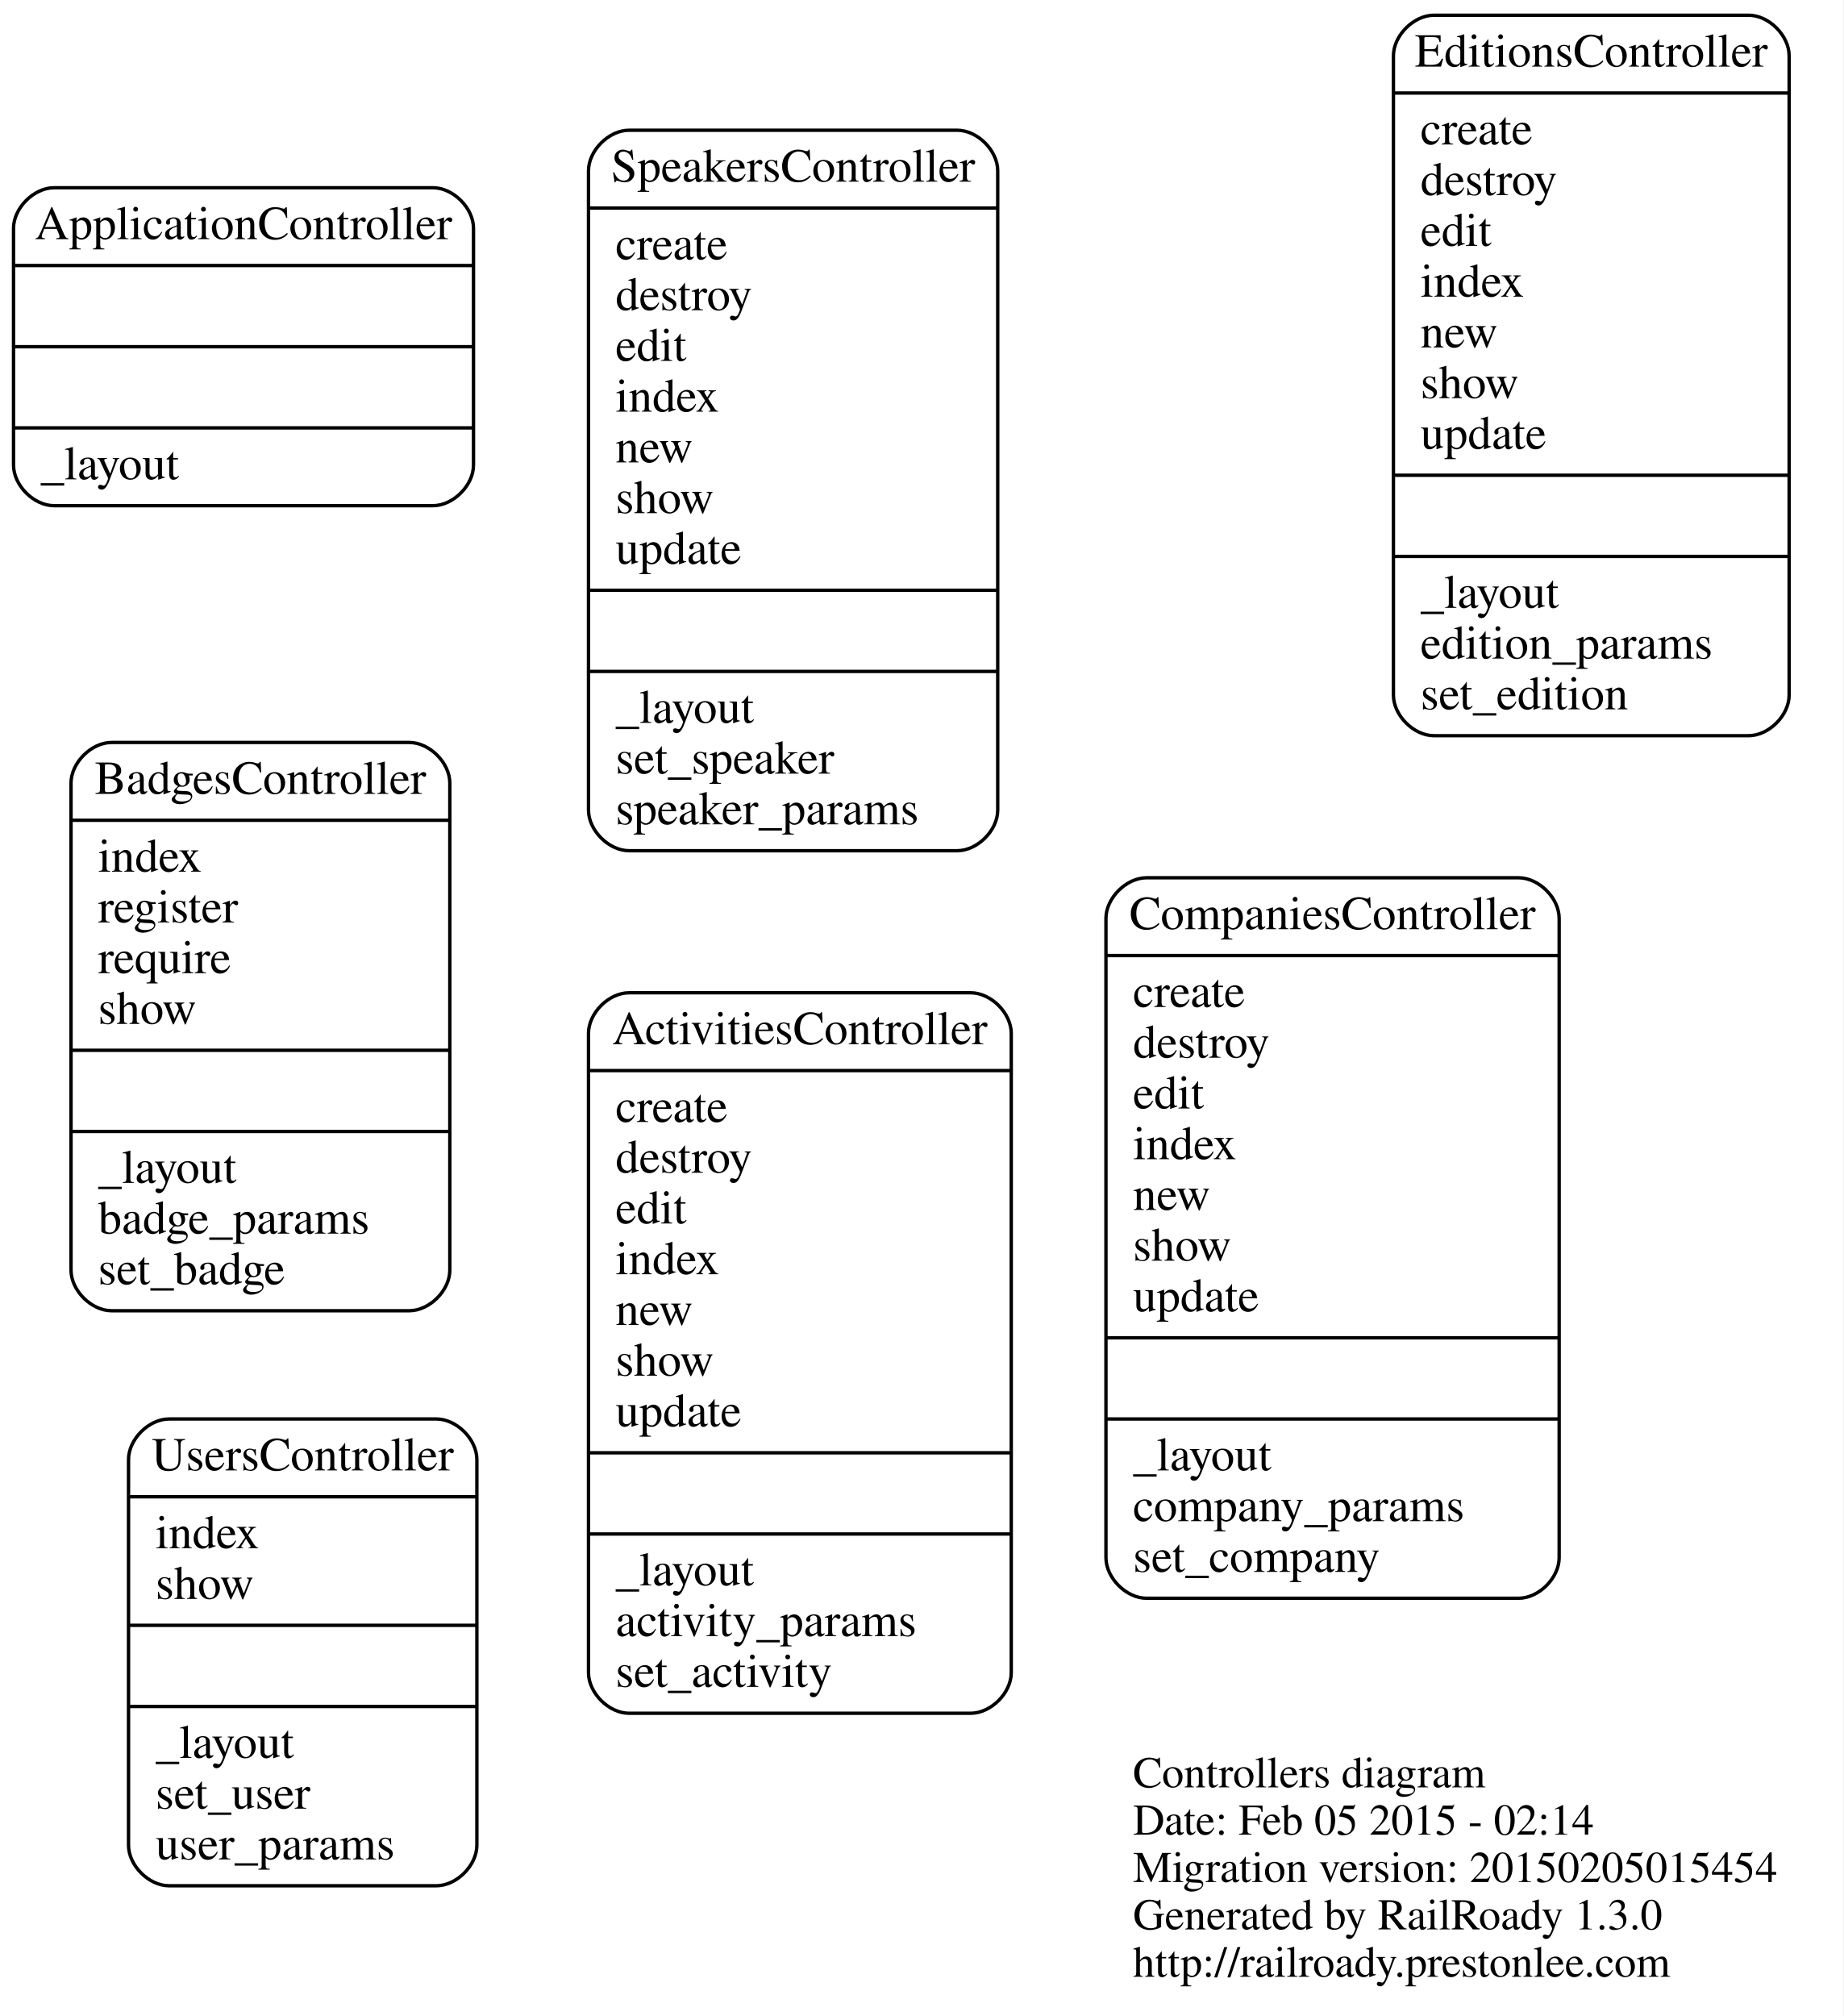
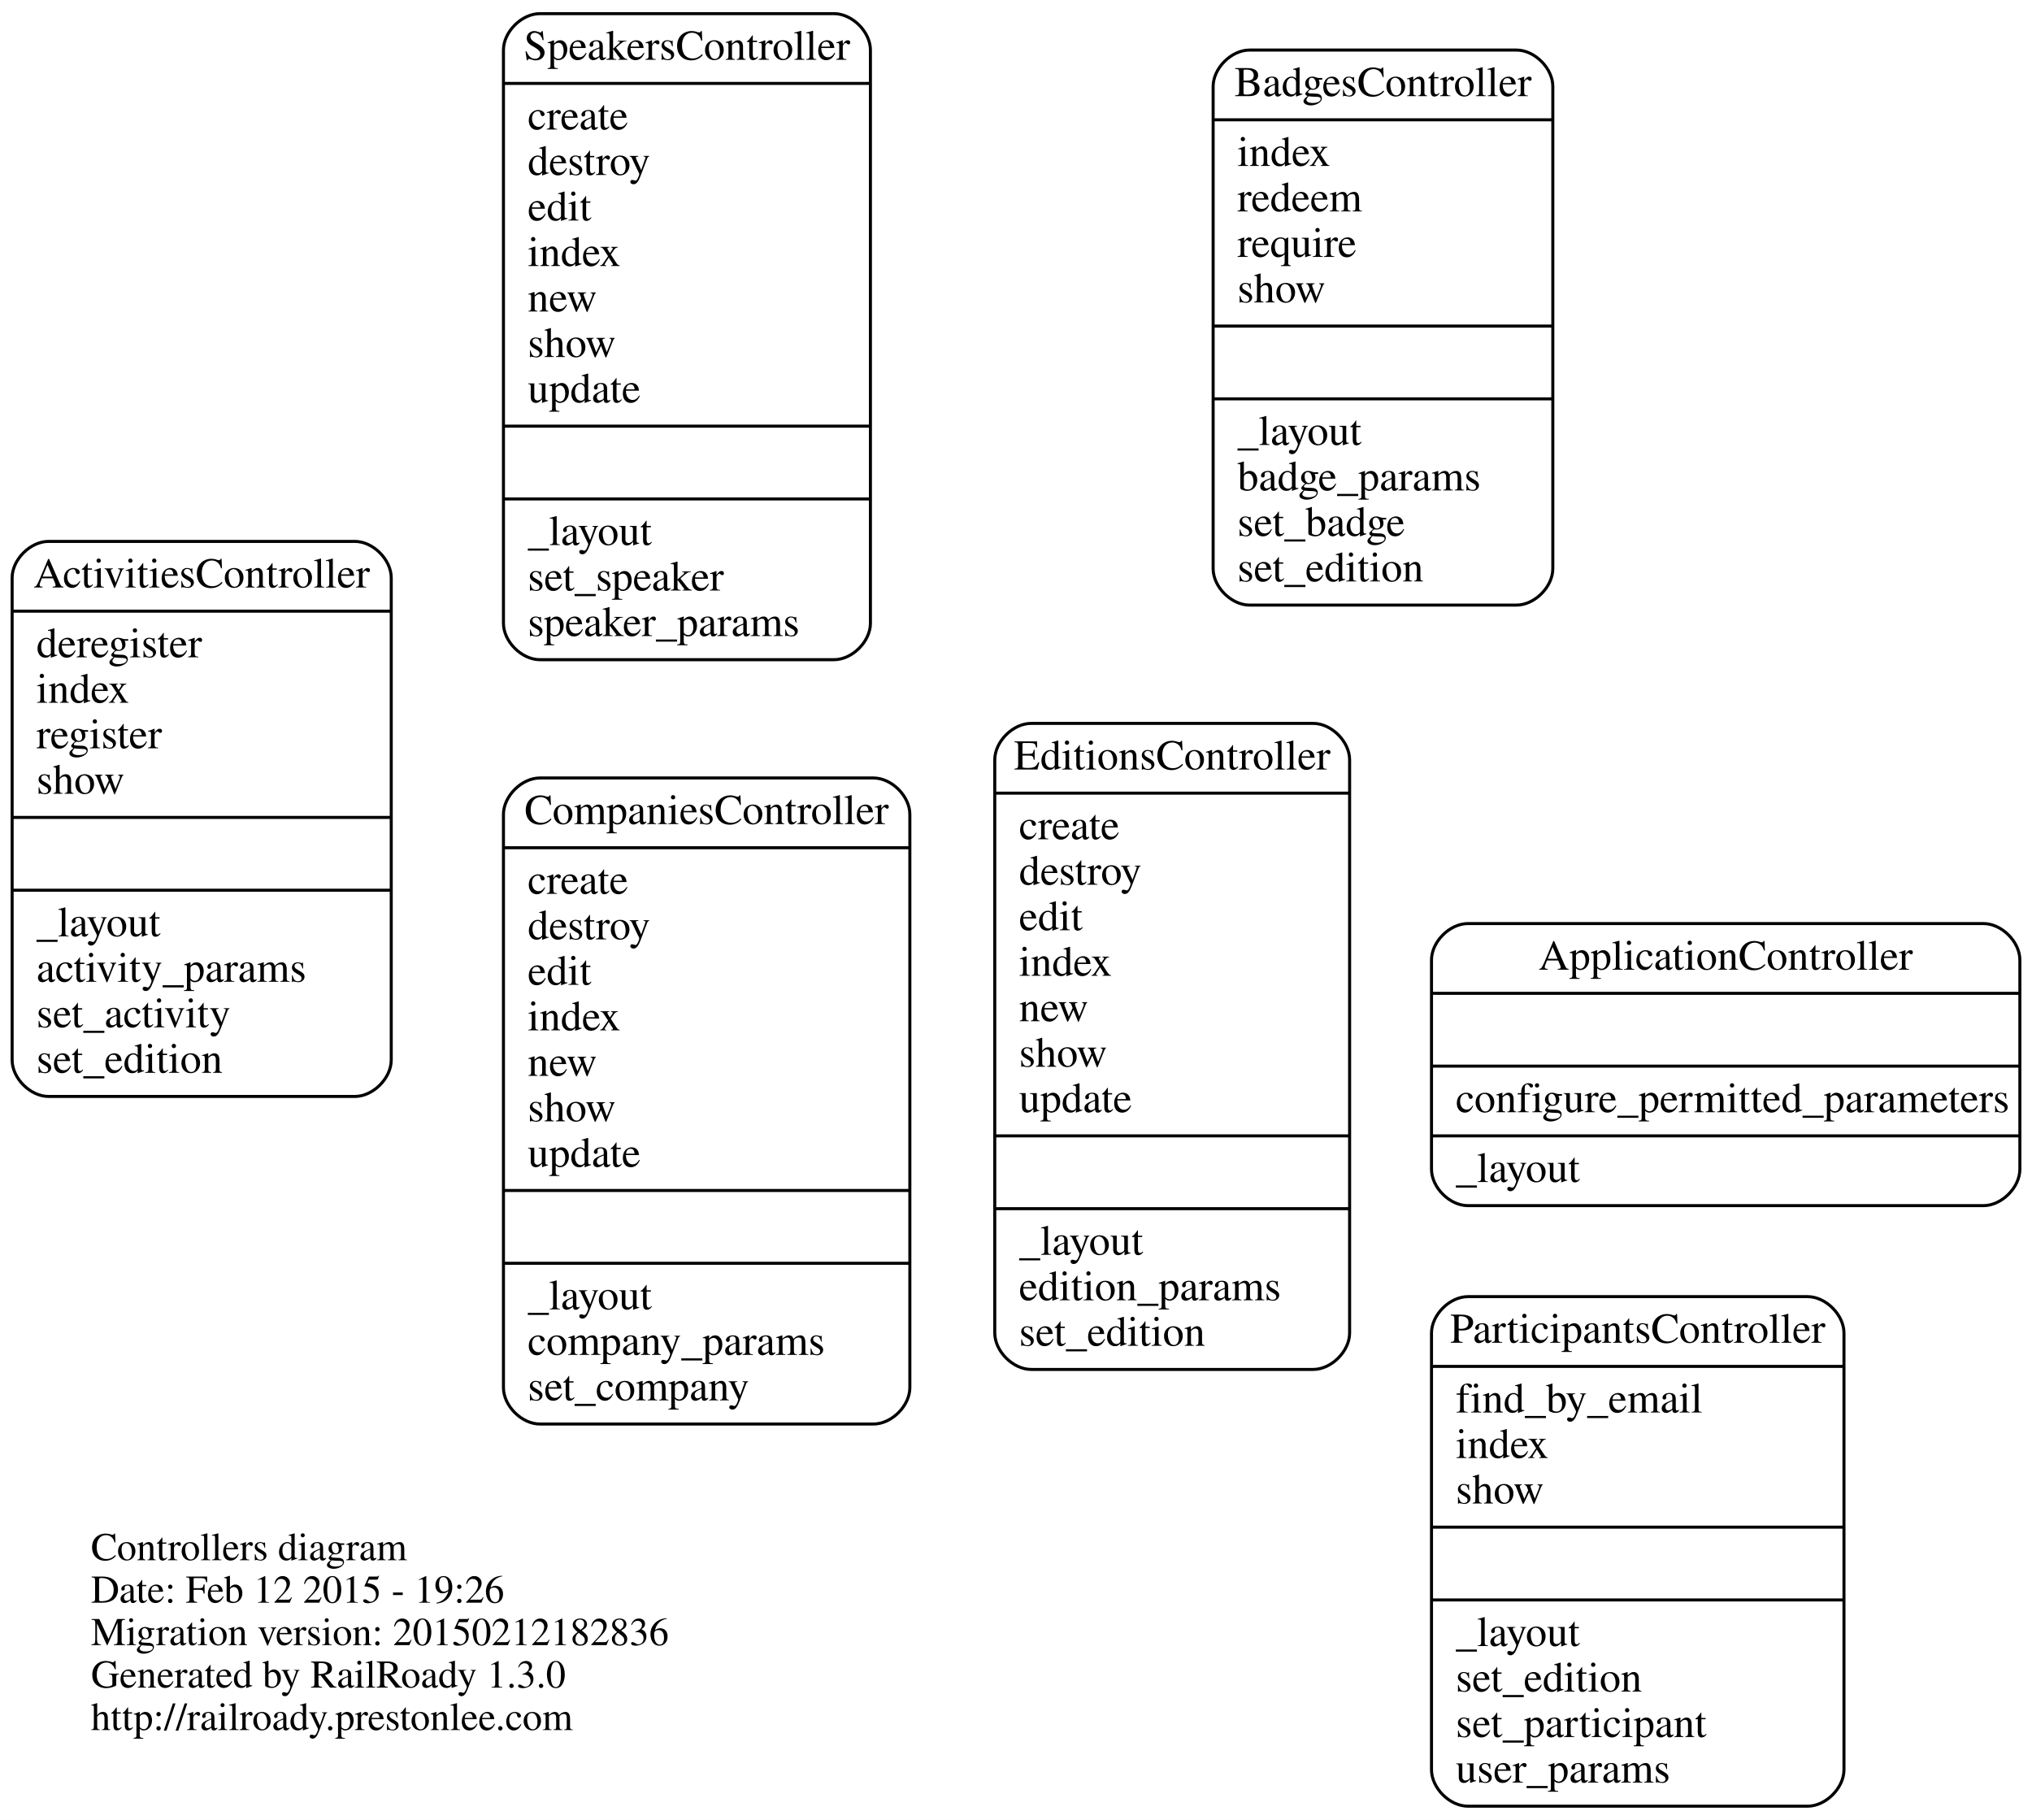
- <svg xmlns="http://www.w3.org/2000/svg" width="545pt" height="596pt" viewBox="0.00 0.00 545.00 596.00">
-   <g id="graph0" class="graph" transform="scale(1 1) rotate(0) translate(4 592)">
-     <polygon fill="white" stroke="none" points="-4,4 -4,-592 541,-592 541,4 -4,4" />
+ <svg xmlns="http://www.w3.org/2000/svg" width="670pt" height="600pt" viewBox="0.00 0.00 670.00 600.00">
+   <g id="graph0" class="graph" transform="scale(1 1) rotate(0) translate(4 596)">
+     <polygon fill="white" stroke="none" points="-4,4 -4,-596 666,-596 666,4 -4,4" />
    <g id="node1" class="node">
-       <text text-anchor="start" x="331" y="-63.6" font-family="Times,serif" font-size="13.00">Controllers diagram</text>
-       <text text-anchor="start" x="331" y="-49.6" font-family="Times,serif" font-size="13.00">Date: Feb 05 2015 - 02:14</text>
-       <text text-anchor="start" x="331" y="-35.6" font-family="Times,serif" font-size="13.00">Migration version: 20150205015454</text>
-       <text text-anchor="start" x="331" y="-21.6" font-family="Times,serif" font-size="13.00">Generated by RailRoady 1.3.0</text>
-       <text text-anchor="start" x="331" y="-7.6" font-family="Times,serif" font-size="13.00">http://railroady.prestonlee.com</text>
+       <text text-anchor="start" x="26" y="-81.6" font-family="Times,serif" font-size="13.00">Controllers diagram</text>
+       <text text-anchor="start" x="26" y="-67.6" font-family="Times,serif" font-size="13.00">Date: Feb 12 2015 - 19:26</text>
+       <text text-anchor="start" x="26" y="-53.6" font-family="Times,serif" font-size="13.00">Migration version: 20150212182836</text>
+       <text text-anchor="start" x="26" y="-39.6" font-family="Times,serif" font-size="13.00">Generated by RailRoady 1.3.0</text>
+       <text text-anchor="start" x="26" y="-25.6" font-family="Times,serif" font-size="13.00">http://railroady.prestonlee.com</text>
    </g>
    <g id="node2" class="node">
-       <path fill="none" stroke="black" d="M46,-34.5C46,-34.5 125,-34.5 125,-34.5 131,-34.5 137,-40.5 137,-46.5 137,-46.5 137,-160.5 137,-160.5 137,-166.5 131,-172.5 125,-172.5 125,-172.5 46,-172.5 46,-172.5 40,-172.5 34,-166.5 34,-160.5 34,-160.5 34,-46.5 34,-46.5 34,-40.5 40,-34.5 46,-34.5" />
-       <text text-anchor="middle" x="85.5" y="-157.3" font-family="Times,serif" font-size="14.00">UsersController</text>
-       <polyline fill="none" stroke="black" points="34,-149.5 137,-149.5 " />
-       <text text-anchor="start" x="42" y="-134.3" font-family="Times,serif" font-size="14.00">index</text>
-       <text text-anchor="start" x="42" y="-119.3" font-family="Times,serif" font-size="14.00">show</text>
-       <polyline fill="none" stroke="black" points="34,-111.5 137,-111.5 " />
-       <polyline fill="none" stroke="black" points="34,-87.5 137,-87.5 " />
-       <text text-anchor="start" x="42" y="-72.3" font-family="Times,serif" font-size="14.00">_layout</text>
-       <text text-anchor="start" x="42" y="-57.3" font-family="Times,serif" font-size="14.00">set_user</text>
-       <text text-anchor="start" x="42" y="-42.3" font-family="Times,serif" font-size="14.00">user_params</text>
+       <path fill="none" stroke="black" d="M480,-198.5C480,-198.5 650,-198.5 650,-198.5 656,-198.5 662,-204.5 662,-210.5 662,-210.5 662,-279.5 662,-279.5 662,-285.5 656,-291.5 650,-291.5 650,-291.5 480,-291.5 480,-291.5 474,-291.5 468,-285.5 468,-279.5 468,-279.5 468,-210.5 468,-210.5 468,-204.5 474,-198.5 480,-198.5" />
+       <text text-anchor="middle" x="565" y="-276.3" font-family="Times,serif" font-size="14.00">ApplicationController</text>
+       <polyline fill="none" stroke="black" points="468,-268.5 662,-268.5 " />
+       <polyline fill="none" stroke="black" points="468,-244.5 662,-244.5 " />
+       <text text-anchor="start" x="476" y="-229.3" font-family="Times,serif" font-size="14.00">configure_permitted_parameters</text>
+       <polyline fill="none" stroke="black" points="468,-221.5 662,-221.5 " />
+       <text text-anchor="start" x="476" y="-206.3" font-family="Times,serif" font-size="14.00">_layout</text>
    </g>
    <g id="node3" class="node">
-       <path fill="none" stroke="black" d="M12,-442.5C12,-442.5 124,-442.5 124,-442.5 130,-442.5 136,-448.5 136,-454.5 136,-454.5 136,-524.5 136,-524.5 136,-530.5 130,-536.5 124,-536.5 124,-536.5 12,-536.5 12,-536.5 6,-536.5 -2.84217e-14,-530.5 -2.84217e-14,-524.5 -2.84217e-14,-524.5 -2.84217e-14,-454.5 -2.84217e-14,-454.5 -2.84217e-14,-448.5 6,-442.5 12,-442.5" />
-       <text text-anchor="middle" x="68" y="-521.3" font-family="Times,serif" font-size="14.00">ApplicationController</text>
-       <polyline fill="none" stroke="black" points="-2.84217e-14,-513.5 136,-513.5 " />
-       <polyline fill="none" stroke="black" points="-2.84217e-14,-489.5 136,-489.5 " />
-       <polyline fill="none" stroke="black" points="-2.84217e-14,-465.5 136,-465.5 " />
-       <text text-anchor="start" x="8" y="-450.3" font-family="Times,serif" font-size="14.00">_layout</text>
+       <path fill="none" stroke="black" d="M336,-144.5C336,-144.5 429,-144.5 429,-144.5 435,-144.5 441,-150.5 441,-156.5 441,-156.5 441,-345.5 441,-345.5 441,-351.5 435,-357.5 429,-357.5 429,-357.5 336,-357.5 336,-357.5 330,-357.5 324,-351.5 324,-345.5 324,-345.5 324,-156.5 324,-156.5 324,-150.5 330,-144.5 336,-144.5" />
+       <text text-anchor="middle" x="382.5" y="-342.3" font-family="Times,serif" font-size="14.00">EditionsController</text>
+       <polyline fill="none" stroke="black" points="324,-334.5 441,-334.5 " />
+       <text text-anchor="start" x="332" y="-319.3" font-family="Times,serif" font-size="14.00">create</text>
+       <text text-anchor="start" x="332" y="-304.3" font-family="Times,serif" font-size="14.00">destroy</text>
+       <text text-anchor="start" x="332" y="-289.3" font-family="Times,serif" font-size="14.00">edit</text>
+       <text text-anchor="start" x="332" y="-274.3" font-family="Times,serif" font-size="14.00">index</text>
+       <text text-anchor="start" x="332" y="-259.3" font-family="Times,serif" font-size="14.00">new</text>
+       <text text-anchor="start" x="332" y="-244.3" font-family="Times,serif" font-size="14.00">show</text>
+       <text text-anchor="start" x="332" y="-229.3" font-family="Times,serif" font-size="14.00">update</text>
+       <polyline fill="none" stroke="black" points="324,-221.5 441,-221.5 " />
+       <polyline fill="none" stroke="black" points="324,-197.5 441,-197.5 " />
+       <text text-anchor="start" x="332" y="-182.3" font-family="Times,serif" font-size="14.00">_layout</text>
+       <text text-anchor="start" x="332" y="-167.3" font-family="Times,serif" font-size="14.00">edition_params</text>
+       <text text-anchor="start" x="332" y="-152.3" font-family="Times,serif" font-size="14.00">set_edition</text>
    </g>
    <g id="node4" class="node">
-       <path fill="none" stroke="black" d="M420,-374.5C420,-374.5 513,-374.5 513,-374.5 519,-374.5 525,-380.5 525,-386.5 525,-386.5 525,-575.5 525,-575.5 525,-581.5 519,-587.5 513,-587.5 513,-587.5 420,-587.5 420,-587.5 414,-587.5 408,-581.5 408,-575.5 408,-575.5 408,-386.5 408,-386.5 408,-380.5 414,-374.5 420,-374.5" />
-       <text text-anchor="middle" x="466.5" y="-572.3" font-family="Times,serif" font-size="14.00">EditionsController</text>
-       <polyline fill="none" stroke="black" points="408,-564.5 525,-564.5 " />
-       <text text-anchor="start" x="416" y="-549.3" font-family="Times,serif" font-size="14.00">create</text>
-       <text text-anchor="start" x="416" y="-534.3" font-family="Times,serif" font-size="14.00">destroy</text>
-       <text text-anchor="start" x="416" y="-519.3" font-family="Times,serif" font-size="14.00">edit</text>
-       <text text-anchor="start" x="416" y="-504.3" font-family="Times,serif" font-size="14.00">index</text>
-       <text text-anchor="start" x="416" y="-489.3" font-family="Times,serif" font-size="14.00">new</text>
-       <text text-anchor="start" x="416" y="-474.3" font-family="Times,serif" font-size="14.00">show</text>
-       <text text-anchor="start" x="416" y="-459.3" font-family="Times,serif" font-size="14.00">update</text>
-       <polyline fill="none" stroke="black" points="408,-451.5 525,-451.5 " />
-       <polyline fill="none" stroke="black" points="408,-427.5 525,-427.5 " />
-       <text text-anchor="start" x="416" y="-412.3" font-family="Times,serif" font-size="14.00">_layout</text>
-       <text text-anchor="start" x="416" y="-397.3" font-family="Times,serif" font-size="14.00">edition_params</text>
-       <text text-anchor="start" x="416" y="-382.3" font-family="Times,serif" font-size="14.00">set_edition</text>
+       <path fill="none" stroke="black" d="M408,-396.5C408,-396.5 496,-396.5 496,-396.5 502,-396.5 508,-402.5 508,-408.5 508,-408.5 508,-567.5 508,-567.5 508,-573.5 502,-579.5 496,-579.5 496,-579.5 408,-579.5 408,-579.5 402,-579.5 396,-573.5 396,-567.5 396,-567.5 396,-408.5 396,-408.5 396,-402.5 402,-396.5 408,-396.5" />
+       <text text-anchor="middle" x="452" y="-564.3" font-family="Times,serif" font-size="14.00">BadgesController</text>
+       <polyline fill="none" stroke="black" points="396,-556.5 508,-556.5 " />
+       <text text-anchor="start" x="404" y="-541.3" font-family="Times,serif" font-size="14.00">index</text>
+       <text text-anchor="start" x="404" y="-526.3" font-family="Times,serif" font-size="14.00">redeem</text>
+       <text text-anchor="start" x="404" y="-511.3" font-family="Times,serif" font-size="14.00">require</text>
+       <text text-anchor="start" x="404" y="-496.3" font-family="Times,serif" font-size="14.00">show</text>
+       <polyline fill="none" stroke="black" points="396,-488.5 508,-488.5 " />
+       <polyline fill="none" stroke="black" points="396,-464.5 508,-464.5 " />
+       <text text-anchor="start" x="404" y="-449.3" font-family="Times,serif" font-size="14.00">_layout</text>
+       <text text-anchor="start" x="404" y="-434.3" font-family="Times,serif" font-size="14.00">badge_params</text>
+       <text text-anchor="start" x="404" y="-419.3" font-family="Times,serif" font-size="14.00">set_badge</text>
+       <text text-anchor="start" x="404" y="-404.3" font-family="Times,serif" font-size="14.00">set_edition</text>
    </g>
    <g id="node5" class="node">
-       <path fill="none" stroke="black" d="M29,-204.5C29,-204.5 117,-204.5 117,-204.5 123,-204.5 129,-210.5 129,-216.5 129,-216.5 129,-360.5 129,-360.5 129,-366.5 123,-372.5 117,-372.5 117,-372.5 29,-372.5 29,-372.5 23,-372.5 17,-366.5 17,-360.5 17,-360.5 17,-216.5 17,-216.5 17,-210.5 23,-204.5 29,-204.5" />
-       <text text-anchor="middle" x="73" y="-357.3" font-family="Times,serif" font-size="14.00">BadgesController</text>
-       <polyline fill="none" stroke="black" points="17,-349.5 129,-349.5 " />
-       <text text-anchor="start" x="25" y="-334.3" font-family="Times,serif" font-size="14.00">index</text>
-       <text text-anchor="start" x="25" y="-319.3" font-family="Times,serif" font-size="14.00">register</text>
-       <text text-anchor="start" x="25" y="-304.3" font-family="Times,serif" font-size="14.00">require</text>
-       <text text-anchor="start" x="25" y="-289.3" font-family="Times,serif" font-size="14.00">show</text>
-       <polyline fill="none" stroke="black" points="17,-281.5 129,-281.5 " />
-       <polyline fill="none" stroke="black" points="17,-257.5 129,-257.5 " />
-       <text text-anchor="start" x="25" y="-242.3" font-family="Times,serif" font-size="14.00">_layout</text>
-       <text text-anchor="start" x="25" y="-227.3" font-family="Times,serif" font-size="14.00">badge_params</text>
-       <text text-anchor="start" x="25" y="-212.3" font-family="Times,serif" font-size="14.00">set_badge</text>
+       <path fill="none" stroke="black" d="M12,-234.5C12,-234.5 113,-234.5 113,-234.5 119,-234.5 125,-240.5 125,-246.5 125,-246.5 125,-405.5 125,-405.5 125,-411.5 119,-417.5 113,-417.5 113,-417.5 12,-417.5 12,-417.5 6,-417.5 0,-411.5 0,-405.5 0,-405.5 0,-246.5 0,-246.5 0,-240.5 6,-234.5 12,-234.5" />
+       <text text-anchor="middle" x="62.5" y="-402.3" font-family="Times,serif" font-size="14.00">ActivitiesController</text>
+       <polyline fill="none" stroke="black" points="0,-394.5 125,-394.5 " />
+       <text text-anchor="start" x="8" y="-379.3" font-family="Times,serif" font-size="14.00">deregister</text>
+       <text text-anchor="start" x="8" y="-364.3" font-family="Times,serif" font-size="14.00">index</text>
+       <text text-anchor="start" x="8" y="-349.3" font-family="Times,serif" font-size="14.00">register</text>
+       <text text-anchor="start" x="8" y="-334.3" font-family="Times,serif" font-size="14.00">show</text>
+       <polyline fill="none" stroke="black" points="0,-326.5 125,-326.5 " />
+       <polyline fill="none" stroke="black" points="0,-302.5 125,-302.5 " />
+       <text text-anchor="start" x="8" y="-287.3" font-family="Times,serif" font-size="14.00">_layout</text>
+       <text text-anchor="start" x="8" y="-272.3" font-family="Times,serif" font-size="14.00">activity_params</text>
+       <text text-anchor="start" x="8" y="-257.3" font-family="Times,serif" font-size="14.00">set_activity</text>
+       <text text-anchor="start" x="8" y="-242.3" font-family="Times,serif" font-size="14.00">set_edition</text>
    </g>
    <g id="node6" class="node">
-       <path fill="none" stroke="black" d="M182,-85.5C182,-85.5 283,-85.5 283,-85.5 289,-85.5 295,-91.5 295,-97.5 295,-97.5 295,-286.5 295,-286.5 295,-292.5 289,-298.5 283,-298.5 283,-298.5 182,-298.5 182,-298.5 176,-298.5 170,-292.5 170,-286.5 170,-286.5 170,-97.5 170,-97.5 170,-91.5 176,-85.5 182,-85.5" />
-       <text text-anchor="middle" x="232.5" y="-283.3" font-family="Times,serif" font-size="14.00">ActivitiesController</text>
-       <polyline fill="none" stroke="black" points="170,-275.5 295,-275.5 " />
-       <text text-anchor="start" x="178" y="-260.3" font-family="Times,serif" font-size="14.00">create</text>
-       <text text-anchor="start" x="178" y="-245.3" font-family="Times,serif" font-size="14.00">destroy</text>
-       <text text-anchor="start" x="178" y="-230.3" font-family="Times,serif" font-size="14.00">edit</text>
-       <text text-anchor="start" x="178" y="-215.3" font-family="Times,serif" font-size="14.00">index</text>
-       <text text-anchor="start" x="178" y="-200.3" font-family="Times,serif" font-size="14.00">new</text>
-       <text text-anchor="start" x="178" y="-185.3" font-family="Times,serif" font-size="14.00">show</text>
-       <text text-anchor="start" x="178" y="-170.3" font-family="Times,serif" font-size="14.00">update</text>
-       <polyline fill="none" stroke="black" points="170,-162.5 295,-162.5 " />
-       <polyline fill="none" stroke="black" points="170,-138.5 295,-138.5 " />
-       <text text-anchor="start" x="178" y="-123.3" font-family="Times,serif" font-size="14.00">_layout</text>
-       <text text-anchor="start" x="178" y="-108.3" font-family="Times,serif" font-size="14.00">activity_params</text>
-       <text text-anchor="start" x="178" y="-93.3" font-family="Times,serif" font-size="14.00">set_activity</text>
+       <path fill="none" stroke="black" d="M174,-126.5C174,-126.5 284,-126.5 284,-126.5 290,-126.5 296,-132.5 296,-138.5 296,-138.5 296,-327.5 296,-327.5 296,-333.5 290,-339.5 284,-339.5 284,-339.5 174,-339.5 174,-339.5 168,-339.5 162,-333.5 162,-327.5 162,-327.5 162,-138.5 162,-138.5 162,-132.5 168,-126.5 174,-126.5" />
+       <text text-anchor="middle" x="229" y="-324.3" font-family="Times,serif" font-size="14.00">CompaniesController</text>
+       <polyline fill="none" stroke="black" points="162,-316.5 296,-316.5 " />
+       <text text-anchor="start" x="170" y="-301.3" font-family="Times,serif" font-size="14.00">create</text>
+       <text text-anchor="start" x="170" y="-286.3" font-family="Times,serif" font-size="14.00">destroy</text>
+       <text text-anchor="start" x="170" y="-271.3" font-family="Times,serif" font-size="14.00">edit</text>
+       <text text-anchor="start" x="170" y="-256.3" font-family="Times,serif" font-size="14.00">index</text>
+       <text text-anchor="start" x="170" y="-241.3" font-family="Times,serif" font-size="14.00">new</text>
+       <text text-anchor="start" x="170" y="-226.3" font-family="Times,serif" font-size="14.00">show</text>
+       <text text-anchor="start" x="170" y="-211.3" font-family="Times,serif" font-size="14.00">update</text>
+       <polyline fill="none" stroke="black" points="162,-203.5 296,-203.5 " />
+       <polyline fill="none" stroke="black" points="162,-179.5 296,-179.5 " />
+       <text text-anchor="start" x="170" y="-164.3" font-family="Times,serif" font-size="14.00">_layout</text>
+       <text text-anchor="start" x="170" y="-149.3" font-family="Times,serif" font-size="14.00">company_params</text>
+       <text text-anchor="start" x="170" y="-134.3" font-family="Times,serif" font-size="14.00">set_company</text>
    </g>
    <g id="node7" class="node">
-       <path fill="none" stroke="black" d="M335,-119.5C335,-119.5 445,-119.5 445,-119.5 451,-119.5 457,-125.5 457,-131.5 457,-131.5 457,-320.5 457,-320.5 457,-326.5 451,-332.5 445,-332.5 445,-332.5 335,-332.5 335,-332.5 329,-332.5 323,-326.5 323,-320.5 323,-320.5 323,-131.5 323,-131.5 323,-125.5 329,-119.5 335,-119.5" />
-       <text text-anchor="middle" x="390" y="-317.3" font-family="Times,serif" font-size="14.00">CompaniesController</text>
-       <polyline fill="none" stroke="black" points="323,-309.5 457,-309.5 " />
-       <text text-anchor="start" x="331" y="-294.3" font-family="Times,serif" font-size="14.00">create</text>
-       <text text-anchor="start" x="331" y="-279.3" font-family="Times,serif" font-size="14.00">destroy</text>
-       <text text-anchor="start" x="331" y="-264.3" font-family="Times,serif" font-size="14.00">edit</text>
-       <text text-anchor="start" x="331" y="-249.3" font-family="Times,serif" font-size="14.00">index</text>
-       <text text-anchor="start" x="331" y="-234.3" font-family="Times,serif" font-size="14.00">new</text>
-       <text text-anchor="start" x="331" y="-219.3" font-family="Times,serif" font-size="14.00">show</text>
-       <text text-anchor="start" x="331" y="-204.3" font-family="Times,serif" font-size="14.00">update</text>
-       <polyline fill="none" stroke="black" points="323,-196.5 457,-196.5 " />
-       <polyline fill="none" stroke="black" points="323,-172.5 457,-172.5 " />
-       <text text-anchor="start" x="331" y="-157.3" font-family="Times,serif" font-size="14.00">_layout</text>
-       <text text-anchor="start" x="331" y="-142.3" font-family="Times,serif" font-size="14.00">company_params</text>
-       <text text-anchor="start" x="331" y="-127.3" font-family="Times,serif" font-size="14.00">set_company</text>
+       <path fill="none" stroke="black" d="M480,-0.5C480,-0.5 592,-0.5 592,-0.5 598,-0.5 604,-6.5 604,-12.5 604,-12.5 604,-156.5 604,-156.5 604,-162.5 598,-168.5 592,-168.5 592,-168.5 480,-168.5 480,-168.5 474,-168.5 468,-162.5 468,-156.5 468,-156.5 468,-12.5 468,-12.5 468,-6.5 474,-0.5 480,-0.5" />
+       <text text-anchor="middle" x="536" y="-153.3" font-family="Times,serif" font-size="14.00">ParticipantsController</text>
+       <polyline fill="none" stroke="black" points="468,-145.5 604,-145.5 " />
+       <text text-anchor="start" x="476" y="-130.3" font-family="Times,serif" font-size="14.00">find_by_email</text>
+       <text text-anchor="start" x="476" y="-115.3" font-family="Times,serif" font-size="14.00">index</text>
+       <text text-anchor="start" x="476" y="-100.3" font-family="Times,serif" font-size="14.00">show</text>
+       <polyline fill="none" stroke="black" points="468,-92.5 604,-92.5 " />
+       <polyline fill="none" stroke="black" points="468,-68.5 604,-68.5 " />
+       <text text-anchor="start" x="476" y="-53.3" font-family="Times,serif" font-size="14.00">_layout</text>
+       <text text-anchor="start" x="476" y="-38.3" font-family="Times,serif" font-size="14.00">set_edition</text>
+       <text text-anchor="start" x="476" y="-23.3" font-family="Times,serif" font-size="14.00">set_participant</text>
+       <text text-anchor="start" x="476" y="-8.3" font-family="Times,serif" font-size="14.00">user_params</text>
    </g>
    <g id="node8" class="node">
-       <path fill="none" stroke="black" d="M182,-340.5C182,-340.5 279,-340.5 279,-340.5 285,-340.5 291,-346.5 291,-352.5 291,-352.5 291,-541.5 291,-541.5 291,-547.5 285,-553.5 279,-553.5 279,-553.5 182,-553.5 182,-553.5 176,-553.5 170,-547.5 170,-541.5 170,-541.5 170,-352.5 170,-352.5 170,-346.5 176,-340.5 182,-340.5" />
-       <text text-anchor="middle" x="230.5" y="-538.3" font-family="Times,serif" font-size="14.00">SpeakersController</text>
-       <polyline fill="none" stroke="black" points="170,-530.5 291,-530.5 " />
-       <text text-anchor="start" x="178" y="-515.3" font-family="Times,serif" font-size="14.00">create</text>
-       <text text-anchor="start" x="178" y="-500.3" font-family="Times,serif" font-size="14.00">destroy</text>
-       <text text-anchor="start" x="178" y="-485.3" font-family="Times,serif" font-size="14.00">edit</text>
-       <text text-anchor="start" x="178" y="-470.3" font-family="Times,serif" font-size="14.00">index</text>
-       <text text-anchor="start" x="178" y="-455.3" font-family="Times,serif" font-size="14.00">new</text>
-       <text text-anchor="start" x="178" y="-440.3" font-family="Times,serif" font-size="14.00">show</text>
-       <text text-anchor="start" x="178" y="-425.3" font-family="Times,serif" font-size="14.00">update</text>
-       <polyline fill="none" stroke="black" points="170,-417.5 291,-417.5 " />
-       <polyline fill="none" stroke="black" points="170,-393.5 291,-393.5 " />
-       <text text-anchor="start" x="178" y="-378.3" font-family="Times,serif" font-size="14.00">_layout</text>
-       <text text-anchor="start" x="178" y="-363.3" font-family="Times,serif" font-size="14.00">set_speaker</text>
-       <text text-anchor="start" x="178" y="-348.3" font-family="Times,serif" font-size="14.00">speaker_params</text>
+       <path fill="none" stroke="black" d="M174,-378.5C174,-378.5 271,-378.5 271,-378.5 277,-378.5 283,-384.5 283,-390.5 283,-390.5 283,-579.5 283,-579.5 283,-585.5 277,-591.5 271,-591.5 271,-591.5 174,-591.5 174,-591.5 168,-591.5 162,-585.5 162,-579.5 162,-579.5 162,-390.5 162,-390.5 162,-384.5 168,-378.5 174,-378.5" />
+       <text text-anchor="middle" x="222.5" y="-576.3" font-family="Times,serif" font-size="14.00">SpeakersController</text>
+       <polyline fill="none" stroke="black" points="162,-568.5 283,-568.5 " />
+       <text text-anchor="start" x="170" y="-553.3" font-family="Times,serif" font-size="14.00">create</text>
+       <text text-anchor="start" x="170" y="-538.3" font-family="Times,serif" font-size="14.00">destroy</text>
+       <text text-anchor="start" x="170" y="-523.3" font-family="Times,serif" font-size="14.00">edit</text>
+       <text text-anchor="start" x="170" y="-508.3" font-family="Times,serif" font-size="14.00">index</text>
+       <text text-anchor="start" x="170" y="-493.3" font-family="Times,serif" font-size="14.00">new</text>
+       <text text-anchor="start" x="170" y="-478.3" font-family="Times,serif" font-size="14.00">show</text>
+       <text text-anchor="start" x="170" y="-463.3" font-family="Times,serif" font-size="14.00">update</text>
+       <polyline fill="none" stroke="black" points="162,-455.5 283,-455.5 " />
+       <polyline fill="none" stroke="black" points="162,-431.5 283,-431.5 " />
+       <text text-anchor="start" x="170" y="-416.3" font-family="Times,serif" font-size="14.00">_layout</text>
+       <text text-anchor="start" x="170" y="-401.3" font-family="Times,serif" font-size="14.00">set_speaker</text>
+       <text text-anchor="start" x="170" y="-386.3" font-family="Times,serif" font-size="14.00">speaker_params</text>
    </g>
  </g>
</svg>
